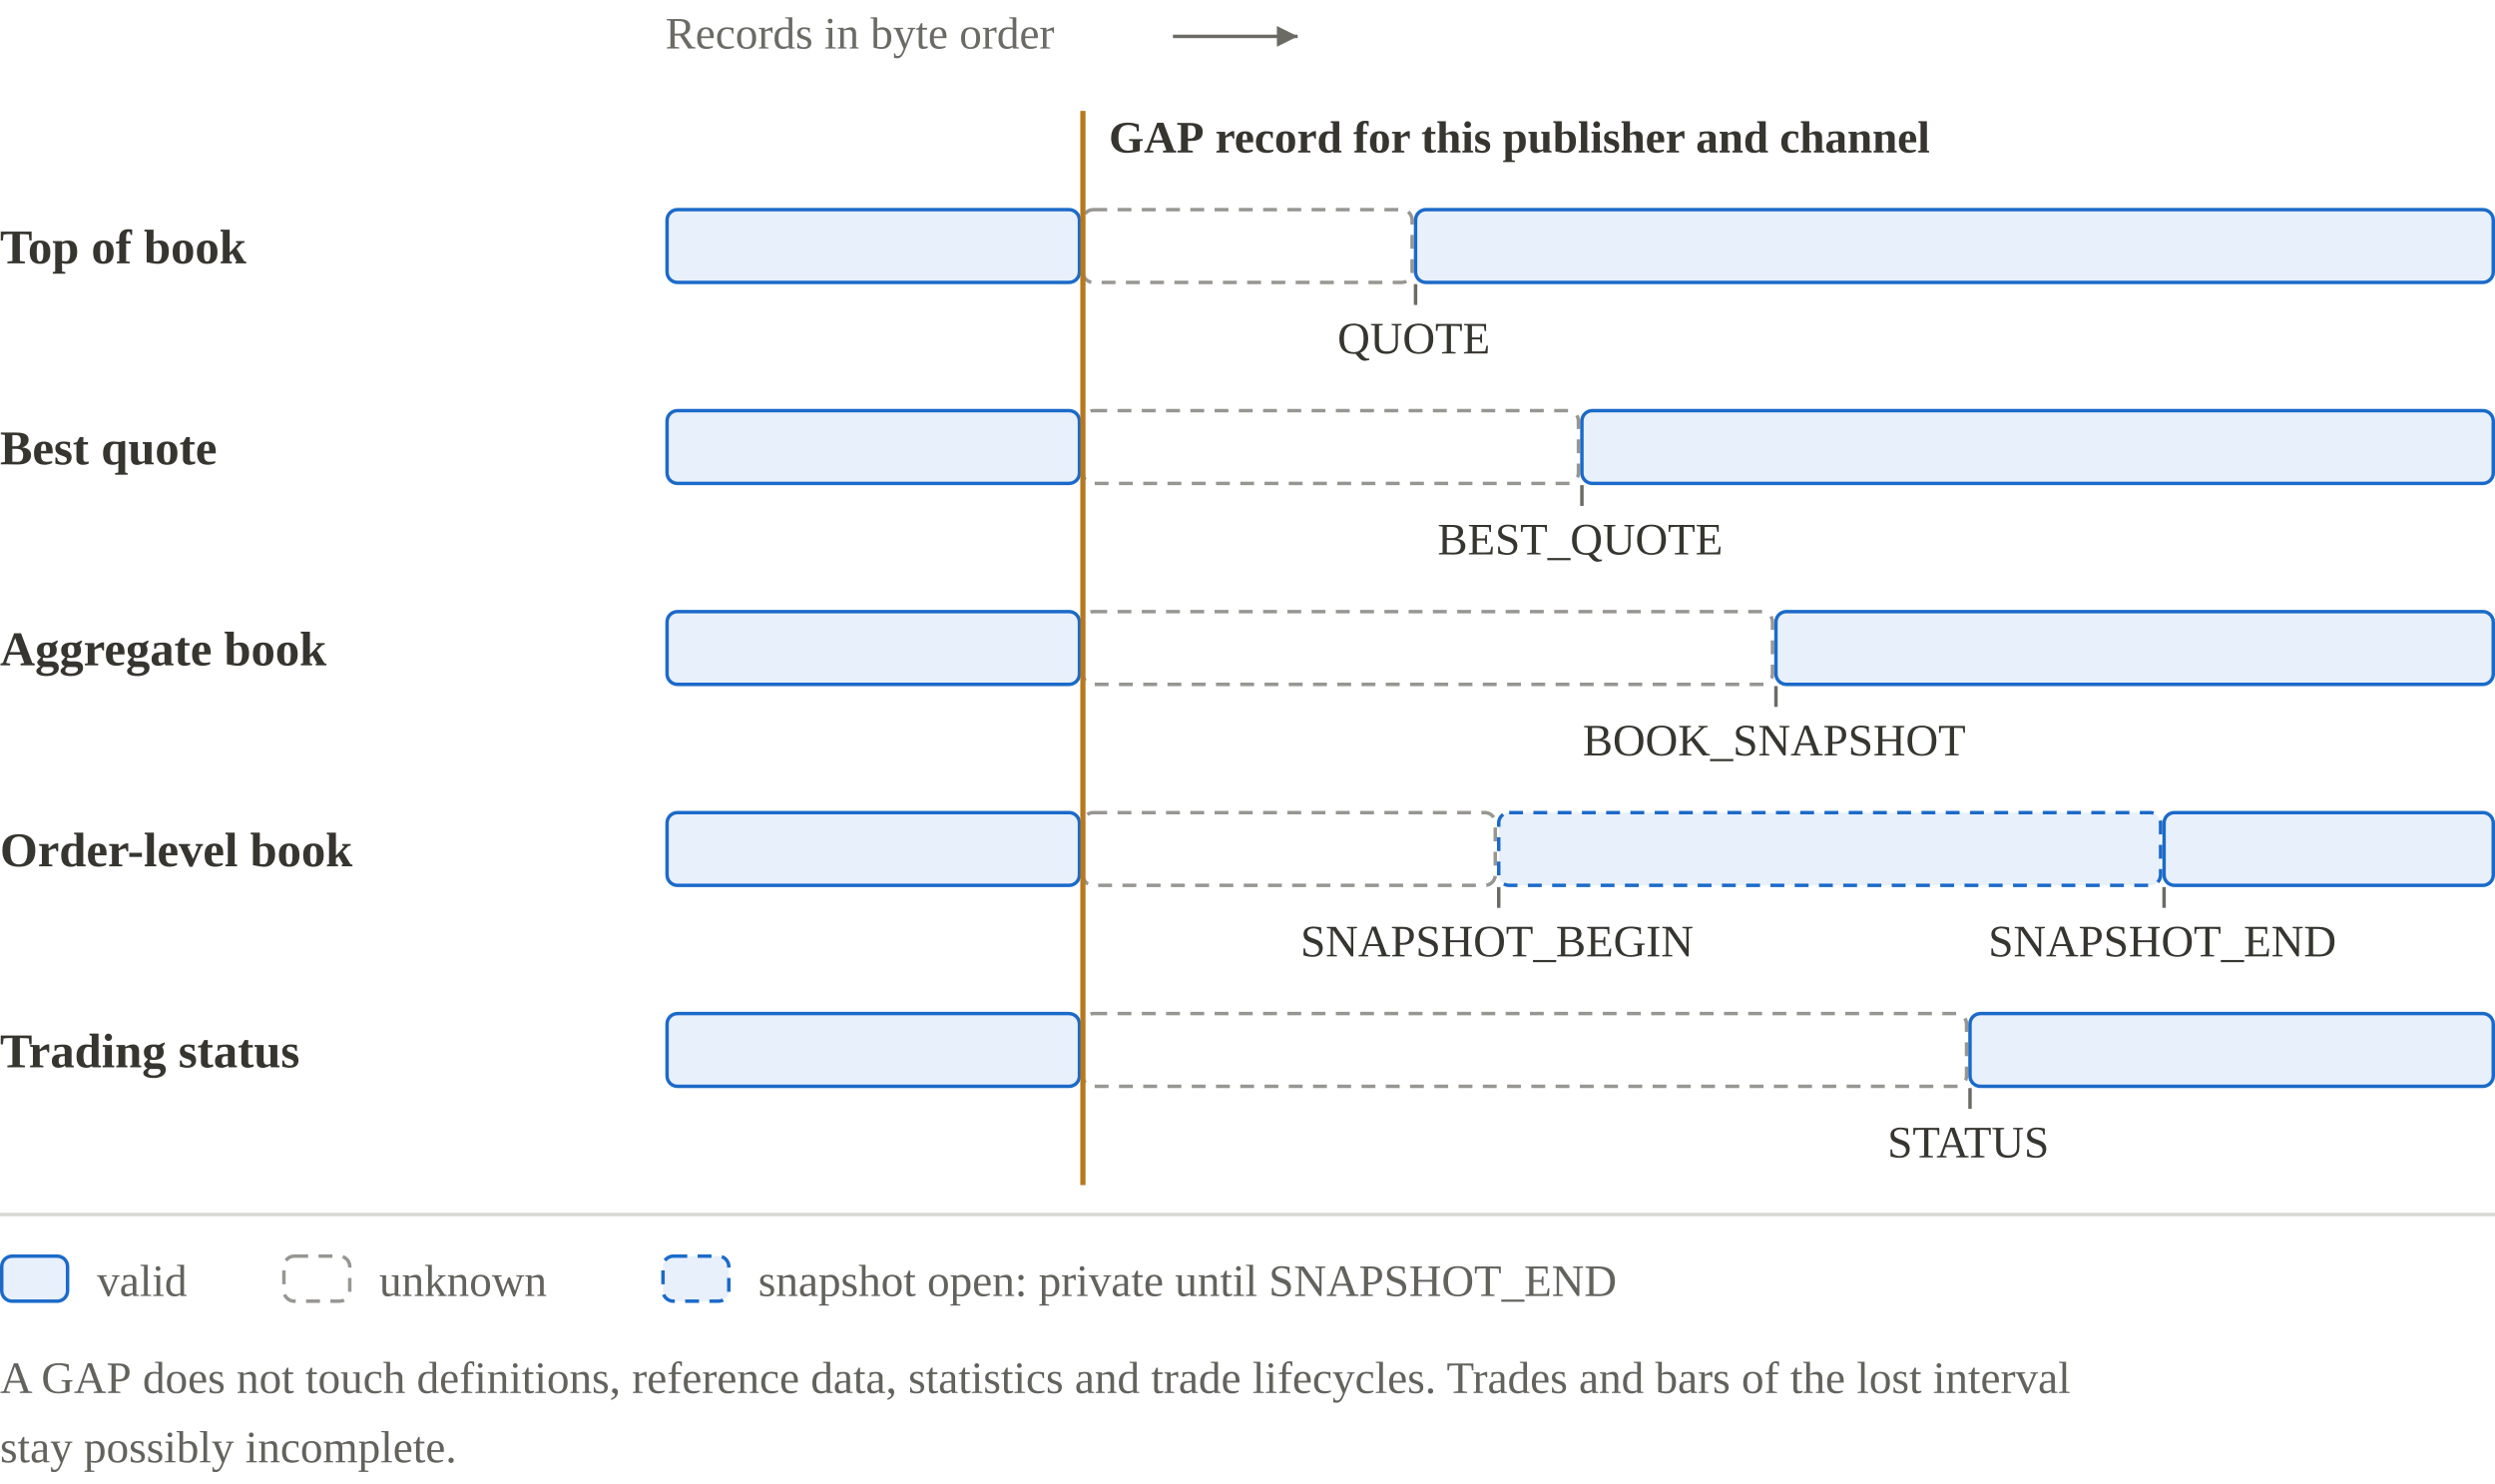
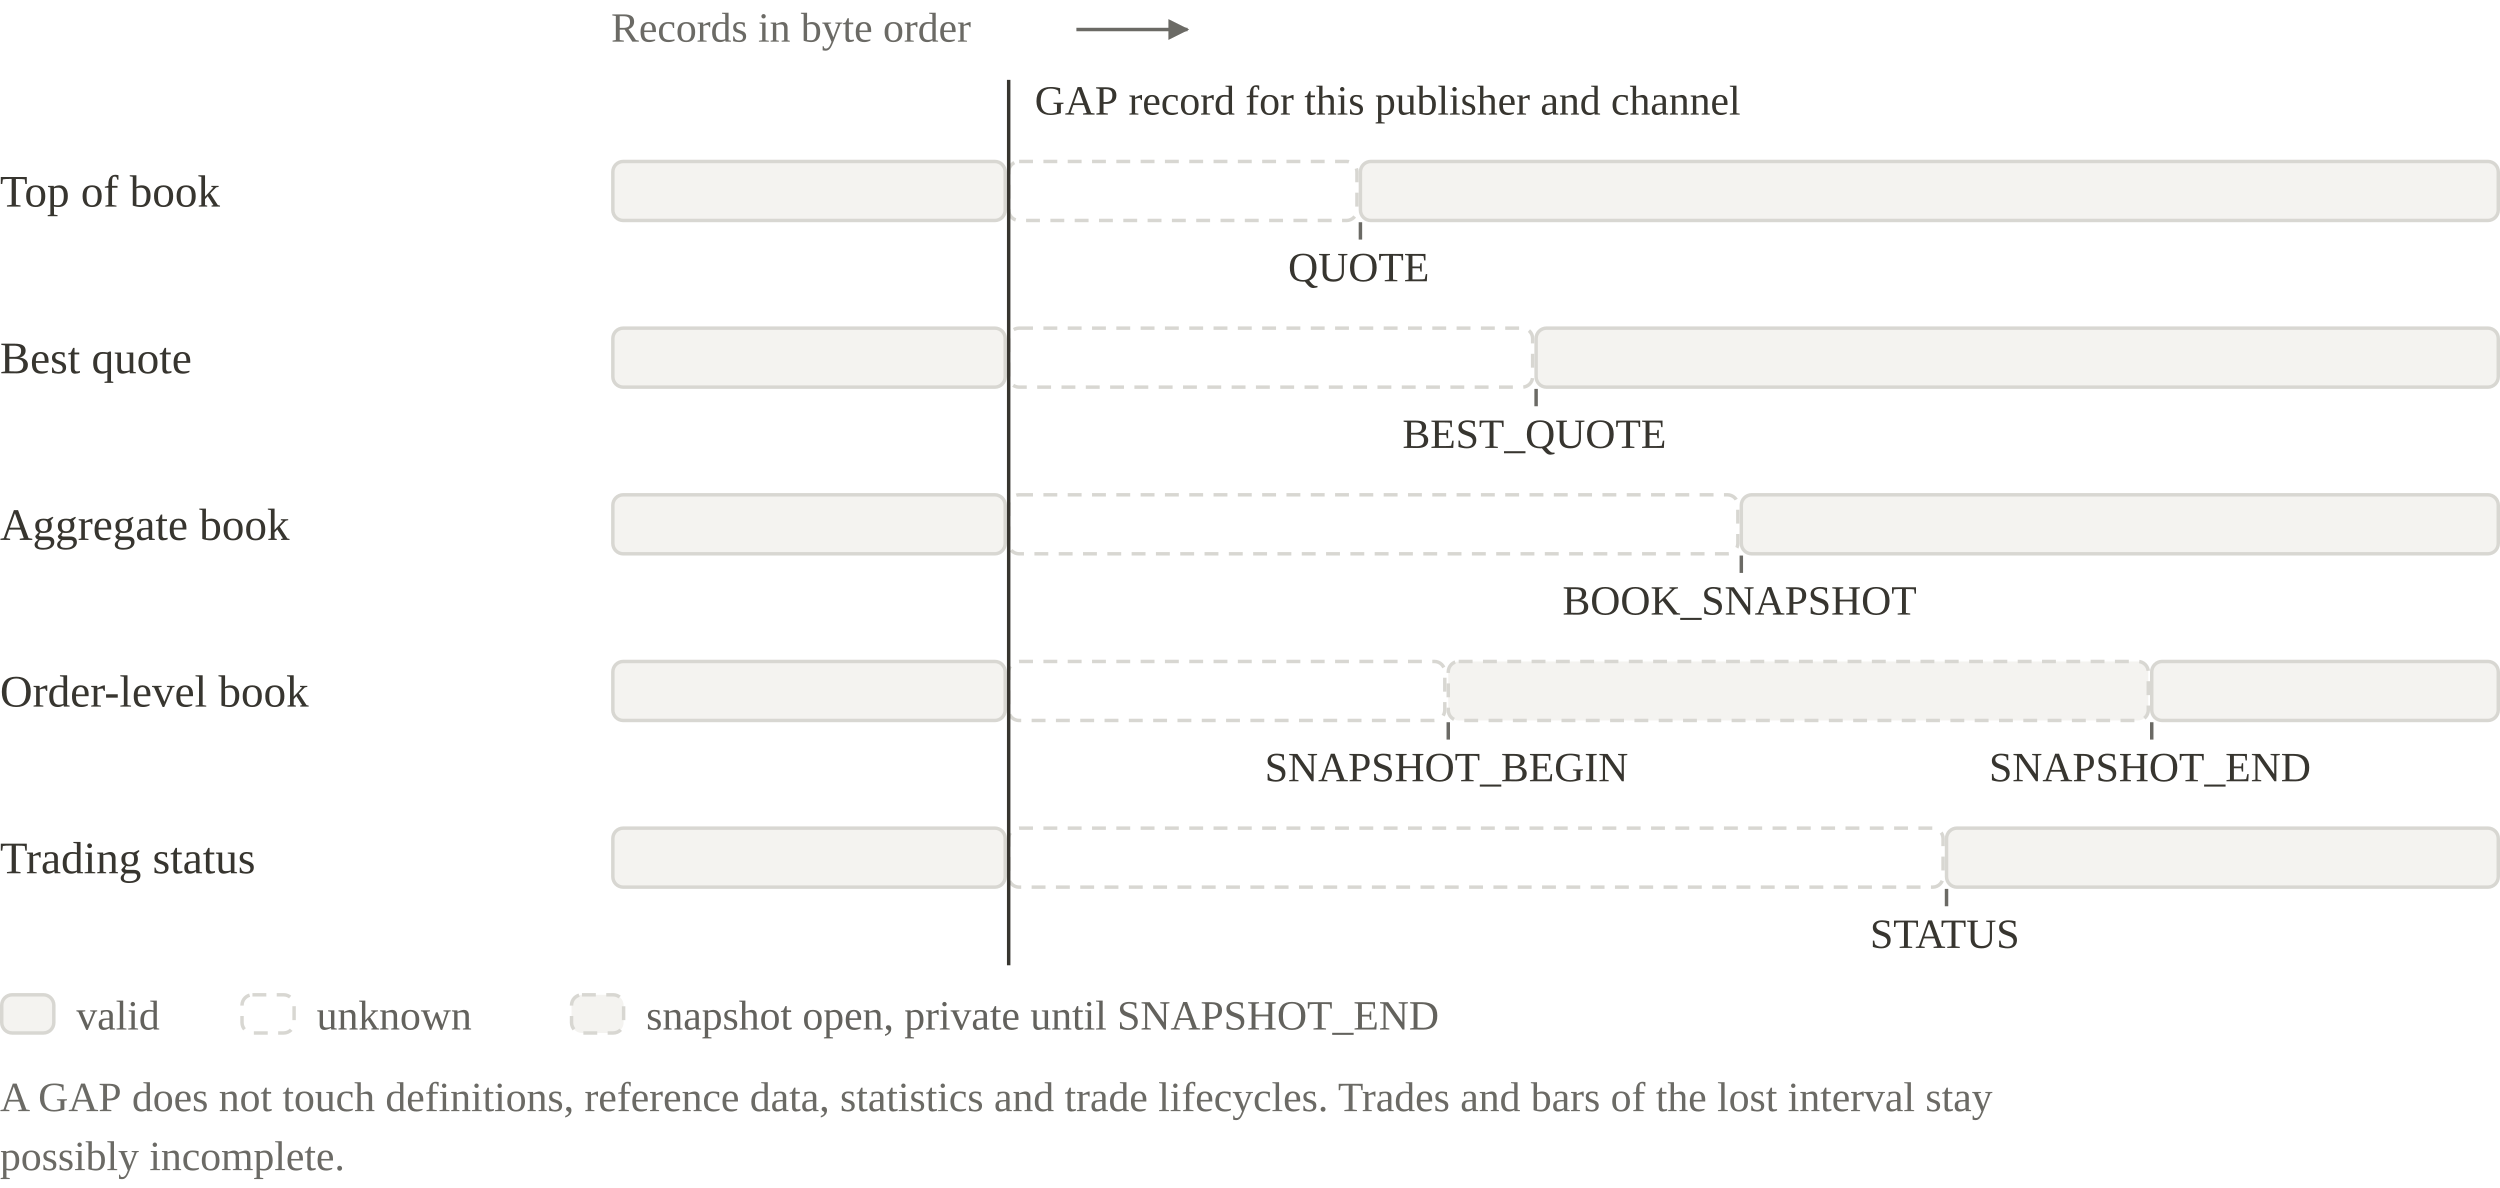
- <svg xmlns="http://www.w3.org/2000/svg" viewBox="0 0 720 428" role="img" aria-labelledby="nwtd-recovery-w-title nwtd-recovery-w-desc" class="nwt-diagram" font-family="inherit" fill="none">
+ <svg xmlns="http://www.w3.org/2000/svg" viewBox="0 0 720 342" class="nwt-dg" font-family="inherit" role="img">
+   <style>.nwt-dg text{font-size:12px;fill:var(--fg-2,#63625d)}.nwt-dg .t{font-size:13px;font-weight:500;fill:var(--fg,#37352f)}.nwt-dg .p{fill:var(--fg,#37352f)}.nwt-dg .q{fill:var(--fg-3,#6b6a65)}.nwt-dg .m{font-family:var(--font-mono,ui-monospace,monospace)}.nwt-dg .e{text-anchor:end}.nwt-dg .c{text-anchor:middle}.nwt-dg rect,.nwt-dg polygon,.nwt-dg circle{fill:var(--panel,#ffffff);stroke:var(--line-2,#d8d7d2)}.nwt-dg .s{fill:var(--bg-2,#f4f3f0)}.nwt-dg .n{fill:none}.nwt-dg .d{stroke-dasharray:4 3}.nwt-dg .f{stroke:var(--fg,#37352f)}.nwt-dg path{fill:none;stroke:var(--fg-3,#6b6a65)}.nwt-dg .h{stroke:var(--line-2,#d8d7d2)}.nwt-dg .k{fill:var(--fg-3,#6b6a65);stroke:none}.nwt-dg .a{marker-end:url(#a-recovery-w)}</style>
  <defs>
-     <marker id="nwtd-recovery-w-a-fg3" markerWidth="8" markerHeight="8" refX="7" refY="4" orient="auto" markerUnits="userSpaceOnUse">
-       <path d="M1 1L7 4L1 7z" fill="var(--fg-3, #6b6a65)" />
+     <marker id="a-recovery-w" markerWidth="7" markerHeight="7" refX="6" refY="3.5" orient="auto" markerUnits="userSpaceOnUse">
+       <path class="k" d="M.5 .5L6.5 3.5L.5 6.5z" />
    </marker>
  </defs>
-   <path d="M338.48 10.5 L374.48 10.5" fill="none" stroke="var(--fg-3, #6b6a65)" marker-end="url(#nwtd-recovery-w-a-fg3)" />
-   <path d="M0 350.5H720" fill="none" stroke="var(--line-2, #d8d7d2)" />
-   <text x="192" y="14" font-size="13" fill="var(--fg-3, #6b6a65)">Records in byte order</text>
-   <text x="320" y="44" font-size="13" fill="var(--fg, #37352f)" font-weight="600">
-     <tspan font-family="var(--font-mono, ui-monospace, monospace)">GAP</tspan> record for this publisher and channel</text>
-   <text x="0" y="76" font-size="14" fill="var(--fg, #37352f)" font-weight="600">Top of book</text>
-   <rect x="192.5" y="60.5" width="119" height="21" rx="3" fill="var(--c1-bg, #e8f0fb)" stroke="var(--c1, #1b6ac9)" />
-   <rect x="312.5" y="60.5" width="95" height="21" rx="3" fill="none" stroke="var(--fg-3, #6b6a65)" stroke-opacity="0.7" stroke-dasharray="4 3" />
-   <rect x="408.5" y="60.5" width="311" height="21" rx="3" fill="var(--c1-bg, #e8f0fb)" stroke="var(--c1, #1b6ac9)" />
-   <path d="M408.5 82V88" fill="none" stroke="var(--fg-3, #6b6a65)" />
-   <text x="408" y="102" font-size="13" fill="var(--fg, #37352f)" text-anchor="middle">
-     <tspan font-family="var(--font-mono, ui-monospace, monospace)">QUOTE</tspan>
+   <path class="a" d="M310 8.5H342" />
+   <path d="M391.8 64V69" />
+   <path d="M442.4 112V117" />
+   <path d="M501.5 160V165" />
+   <path d="M417.1 208V213" />
+   <path d="M619.7 208V213" />
+   <path d="M560.6 256V261" />
+   <text x="176" y="12" class="q">Records in byte order</text>
+   <text x="298" y="33" class="p">
+     <tspan class="m">GAP</tspan> record for this publisher and channel</text>
+   <text x="0" y="59.5" class="t">Top of book</text>
+   <rect class="s" x="176.5" y="46.5" width="113" height="17" rx="3" />
+   <rect class="n d" x="290.5" y="46.5" width="100.3" height="17" rx="3" />
+   <rect class="s" x="391.8" y="46.5" width="327.7" height="17" rx="3" />
+   <text x="391.3" y="81" class="p c m">QUOTE</text>
+   <text x="0" y="107.5" class="t">Best quote</text>
+   <rect class="s" x="176.5" y="94.5" width="113" height="17" rx="3" />
+   <rect class="n d" x="290.5" y="94.5" width="150.9" height="17" rx="3" />
+   <rect class="s" x="442.4" y="94.5" width="277.1" height="17" rx="3" />
+   <text x="441.9" y="129" class="p c m">BEST_QUOTE</text>
+   <text x="0" y="155.5" class="t">Aggregate book</text>
+   <rect class="s" x="176.5" y="142.5" width="113" height="17" rx="3" />
+   <rect class="n d" x="290.5" y="142.5" width="210" height="17" rx="3" />
+   <rect class="s" x="501.5" y="142.5" width="218" height="17" rx="3" />
+   <text x="501" y="177" class="p c m">BOOK_SNAPSHOT</text>
+   <text x="0" y="203.5" class="t">Order-level book</text>
+   <rect class="s" x="176.5" y="190.5" width="113" height="17" rx="3" />
+   <rect class="n d" x="290.5" y="190.5" width="125.6" height="17" rx="3" />
+   <rect class="s d" x="417.1" y="190.5" width="201.6" height="17" rx="3" />
+   <rect class="s" x="619.7" y="190.5" width="99.8" height="17" rx="3" />
+   <text x="416.6" y="225" class="p c m">SNAPSHOT_BEGIN</text>
+   <text x="619.2" y="225" class="p c m">SNAPSHOT_END</text>
+   <text x="0" y="251.5" class="t">Trading status</text>
+   <rect class="s" x="176.5" y="238.5" width="113" height="17" rx="3" />
+   <rect class="n d" x="290.5" y="238.5" width="269.1" height="17" rx="3" />
+   <rect class="s" x="560.6" y="238.5" width="158.9" height="17" rx="3" />
+   <text x="560.1" y="273" class="p c m">STATUS</text>
+   <path class="f" d="M290.5 23V278" />
+   <rect class="s" x="0.5" y="286.5" width="15" height="11" rx="3" />
+   <text x="22" y="296.5">valid</text>
+   <rect class="n d" x="69.7" y="286.5" width="15" height="11" rx="3" />
+   <text x="91.2" y="296.5">unknown</text>
+   <rect class="s d" x="164.6" y="286.5" width="15" height="11" rx="3" />
+   <text x="186.1" y="296.5">snapshot open, private until <tspan class="m">SNAPSHOT_END</tspan>
  </text>
-   <text x="0" y="134" font-size="14" fill="var(--fg, #37352f)" font-weight="600">Best quote</text>
-   <rect x="192.5" y="118.5" width="119" height="21" rx="3" fill="var(--c1-bg, #e8f0fb)" stroke="var(--c1, #1b6ac9)" />
-   <rect x="312.5" y="118.5" width="143" height="21" rx="3" fill="none" stroke="var(--fg-3, #6b6a65)" stroke-opacity="0.7" stroke-dasharray="4 3" />
-   <rect x="456.5" y="118.5" width="263" height="21" rx="3" fill="var(--c1-bg, #e8f0fb)" stroke="var(--c1, #1b6ac9)" />
-   <path d="M456.5 140V146" fill="none" stroke="var(--fg-3, #6b6a65)" />
-   <text x="456" y="160" font-size="13" fill="var(--fg, #37352f)" text-anchor="middle">
-     <tspan font-family="var(--font-mono, ui-monospace, monospace)">BEST_QUOTE</tspan>
-   </text>
-   <text x="0" y="192" font-size="14" fill="var(--fg, #37352f)" font-weight="600">Aggregate book</text>
-   <rect x="192.5" y="176.5" width="119" height="21" rx="3" fill="var(--c1-bg, #e8f0fb)" stroke="var(--c1, #1b6ac9)" />
-   <rect x="312.5" y="176.5" width="199" height="21" rx="3" fill="none" stroke="var(--fg-3, #6b6a65)" stroke-opacity="0.7" stroke-dasharray="4 3" />
-   <rect x="512.5" y="176.5" width="207" height="21" rx="3" fill="var(--c1-bg, #e8f0fb)" stroke="var(--c1, #1b6ac9)" />
-   <path d="M512.5 198V204" fill="none" stroke="var(--fg-3, #6b6a65)" />
-   <text x="512" y="218" font-size="13" fill="var(--fg, #37352f)" text-anchor="middle">
-     <tspan font-family="var(--font-mono, ui-monospace, monospace)">BOOK_SNAPSHOT</tspan>
-   </text>
-   <text x="0" y="250" font-size="14" fill="var(--fg, #37352f)" font-weight="600">Order-level book</text>
-   <rect x="192.5" y="234.5" width="119" height="21" rx="3" fill="var(--c1-bg, #e8f0fb)" stroke="var(--c1, #1b6ac9)" />
-   <rect x="312.5" y="234.5" width="119" height="21" rx="3" fill="none" stroke="var(--fg-3, #6b6a65)" stroke-opacity="0.7" stroke-dasharray="4 3" />
-   <rect x="432.5" y="234.5" width="191" height="21" rx="3" fill="var(--c1-bg, #e8f0fb)" stroke="var(--c1, #1b6ac9)" stroke-dasharray="4 3" />
-   <rect x="624.5" y="234.5" width="95" height="21" rx="3" fill="var(--c1-bg, #e8f0fb)" stroke="var(--c1, #1b6ac9)" />
-   <path d="M432.5 256V262" fill="none" stroke="var(--fg-3, #6b6a65)" />
-   <text x="432" y="276" font-size="13" fill="var(--fg, #37352f)" text-anchor="middle">
-     <tspan font-family="var(--font-mono, ui-monospace, monospace)">SNAPSHOT_BEGIN</tspan>
-   </text>
-   <path d="M624.5 256V262" fill="none" stroke="var(--fg-3, #6b6a65)" />
-   <text x="624" y="276" font-size="13" fill="var(--fg, #37352f)" text-anchor="middle">
-     <tspan font-family="var(--font-mono, ui-monospace, monospace)">SNAPSHOT_END</tspan>
-   </text>
-   <text x="0" y="308" font-size="14" fill="var(--fg, #37352f)" font-weight="600">Trading status</text>
-   <rect x="192.5" y="292.5" width="119" height="21" rx="3" fill="var(--c1-bg, #e8f0fb)" stroke="var(--c1, #1b6ac9)" />
-   <rect x="312.5" y="292.5" width="255" height="21" rx="3" fill="none" stroke="var(--fg-3, #6b6a65)" stroke-opacity="0.7" stroke-dasharray="4 3" />
-   <rect x="568.5" y="292.5" width="151" height="21" rx="3" fill="var(--c1-bg, #e8f0fb)" stroke="var(--c1, #1b6ac9)" />
-   <path d="M568.5 314V320" fill="none" stroke="var(--fg-3, #6b6a65)" />
-   <text x="568" y="334" font-size="13" fill="var(--fg, #37352f)" text-anchor="middle">
-     <tspan font-family="var(--font-mono, ui-monospace, monospace)">STATUS</tspan>
-   </text>
-   <path d="M312.5 32V342" fill="none" stroke="var(--c3, #b7791f)" stroke-width="1.5" />
-   <rect x="0.5" y="362.5" width="19" height="13" rx="3" fill="var(--c1-bg, #e8f0fb)" stroke="var(--c1, #1b6ac9)" />
-   <text x="28" y="374" font-size="13" fill="var(--fg-2, #63625d)">valid</text>
-   <rect x="81.93" y="362.5" width="19" height="13" rx="3" fill="none" stroke="var(--fg-3, #6b6a65)" stroke-opacity="0.7" stroke-dasharray="4 3" />
-   <text x="109.43" y="374" font-size="13" fill="var(--fg-2, #63625d)">unknown</text>
-   <rect x="191.32" y="362.5" width="19" height="13" rx="3" fill="var(--c1-bg, #e8f0fb)" stroke="var(--c1, #1b6ac9)" stroke-dasharray="4 3" />
-   <text x="218.82" y="374" font-size="13" fill="var(--fg-2, #63625d)">snapshot open: private until <tspan font-family="var(--font-mono, ui-monospace, monospace)">SNAPSHOT_END</tspan>
-   </text>
-   <text x="0" y="402" font-size="13" fill="var(--fg-2, #63625d)">A <tspan font-family="var(--font-mono, ui-monospace, monospace)">GAP</tspan> does not touch definitions, reference data, statistics and trade lifecycles. Trades and bars of the lost interval</text>
-   <text x="0" y="422" font-size="13" fill="var(--fg-2, #63625d)">stay possibly incomplete.</text>
+   <text x="0" y="320" class="q">A <tspan class="m">GAP</tspan> does not touch definitions, reference data, statistics and trade lifecycles. Trades and bars of the lost interval stay</text>
+   <text x="0" y="337" class="q">possibly incomplete.</text>
</svg>
